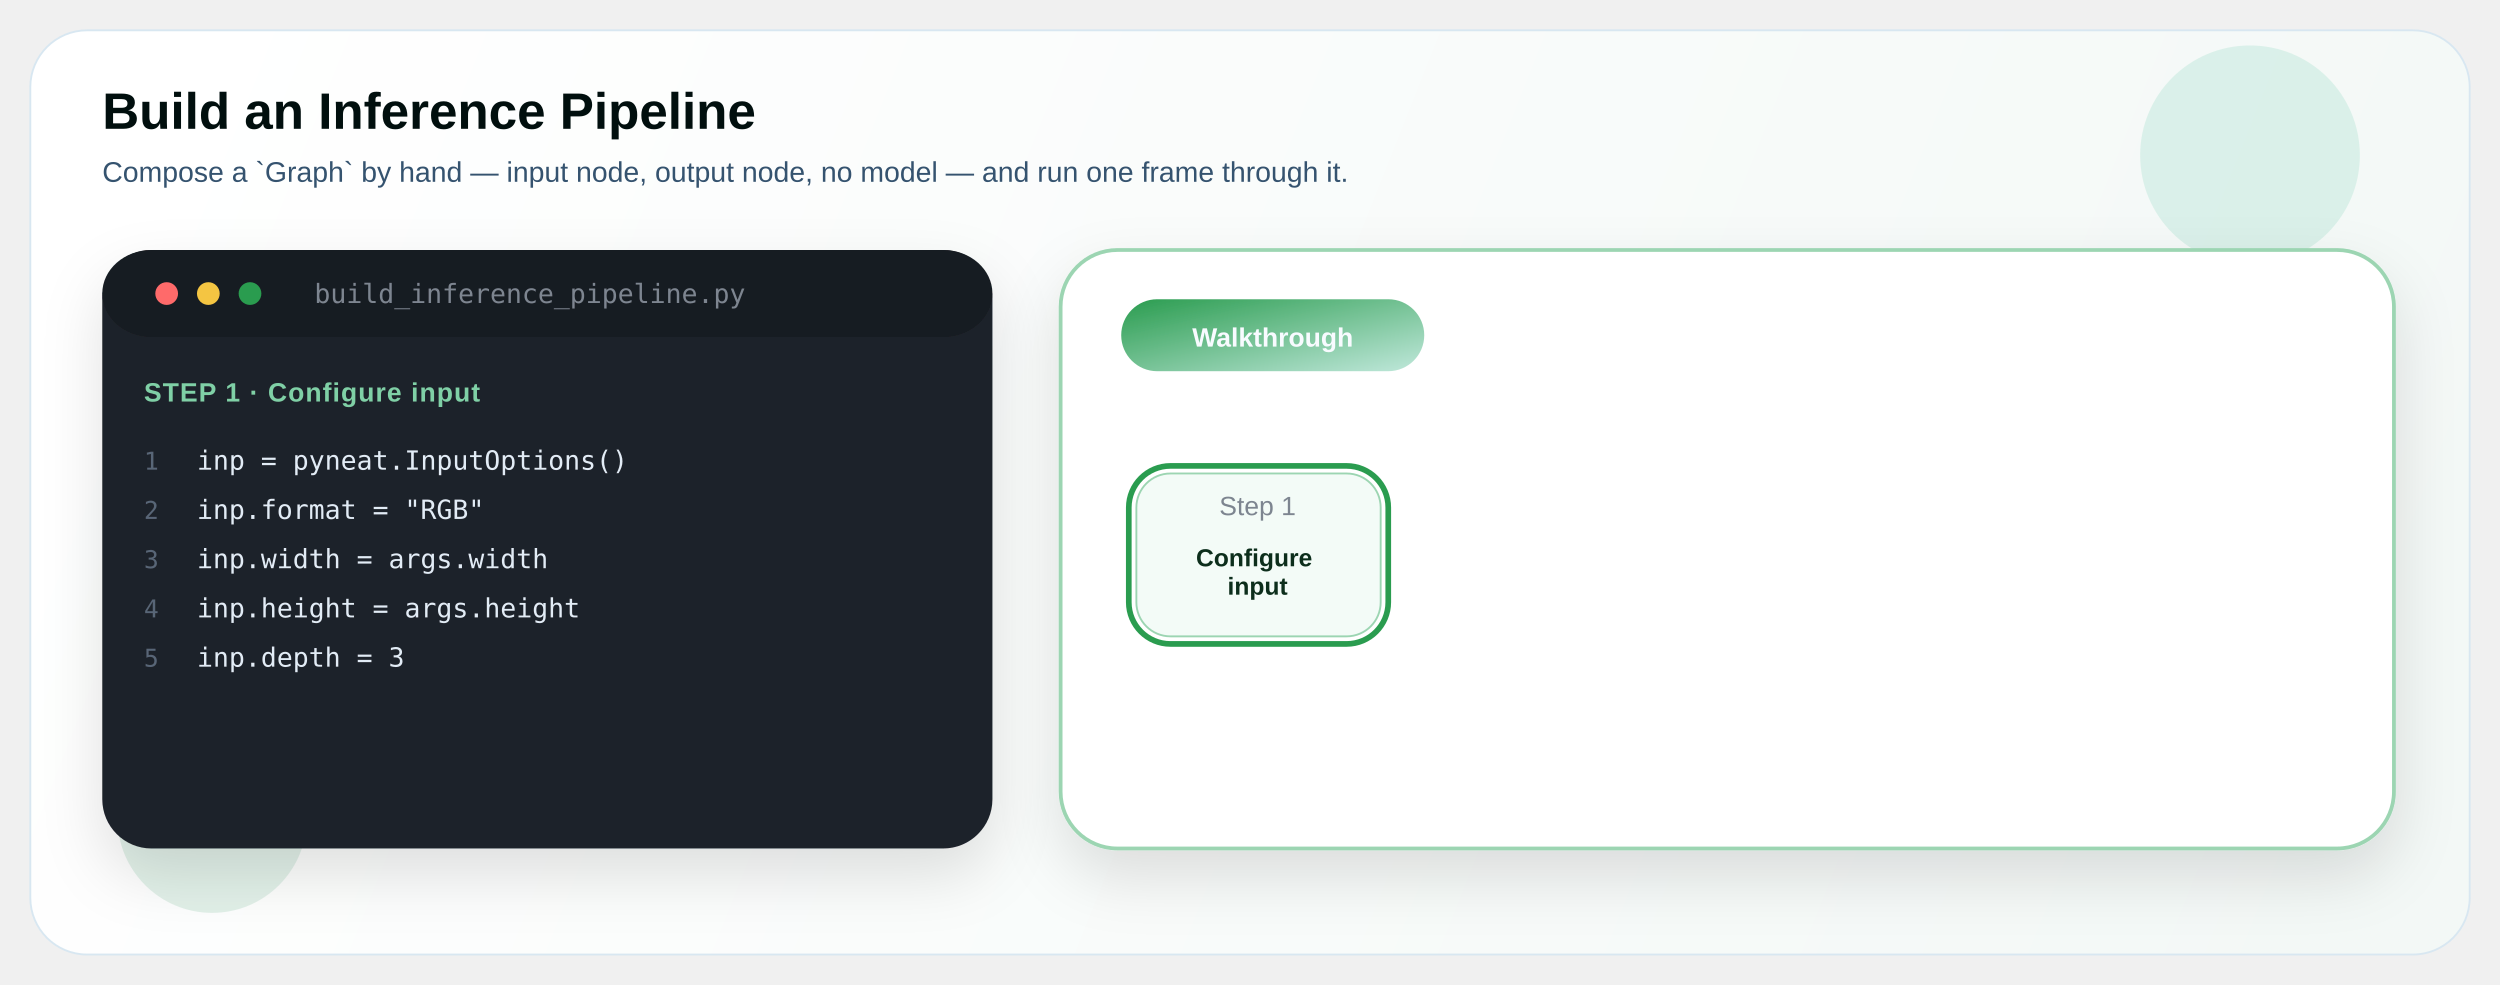
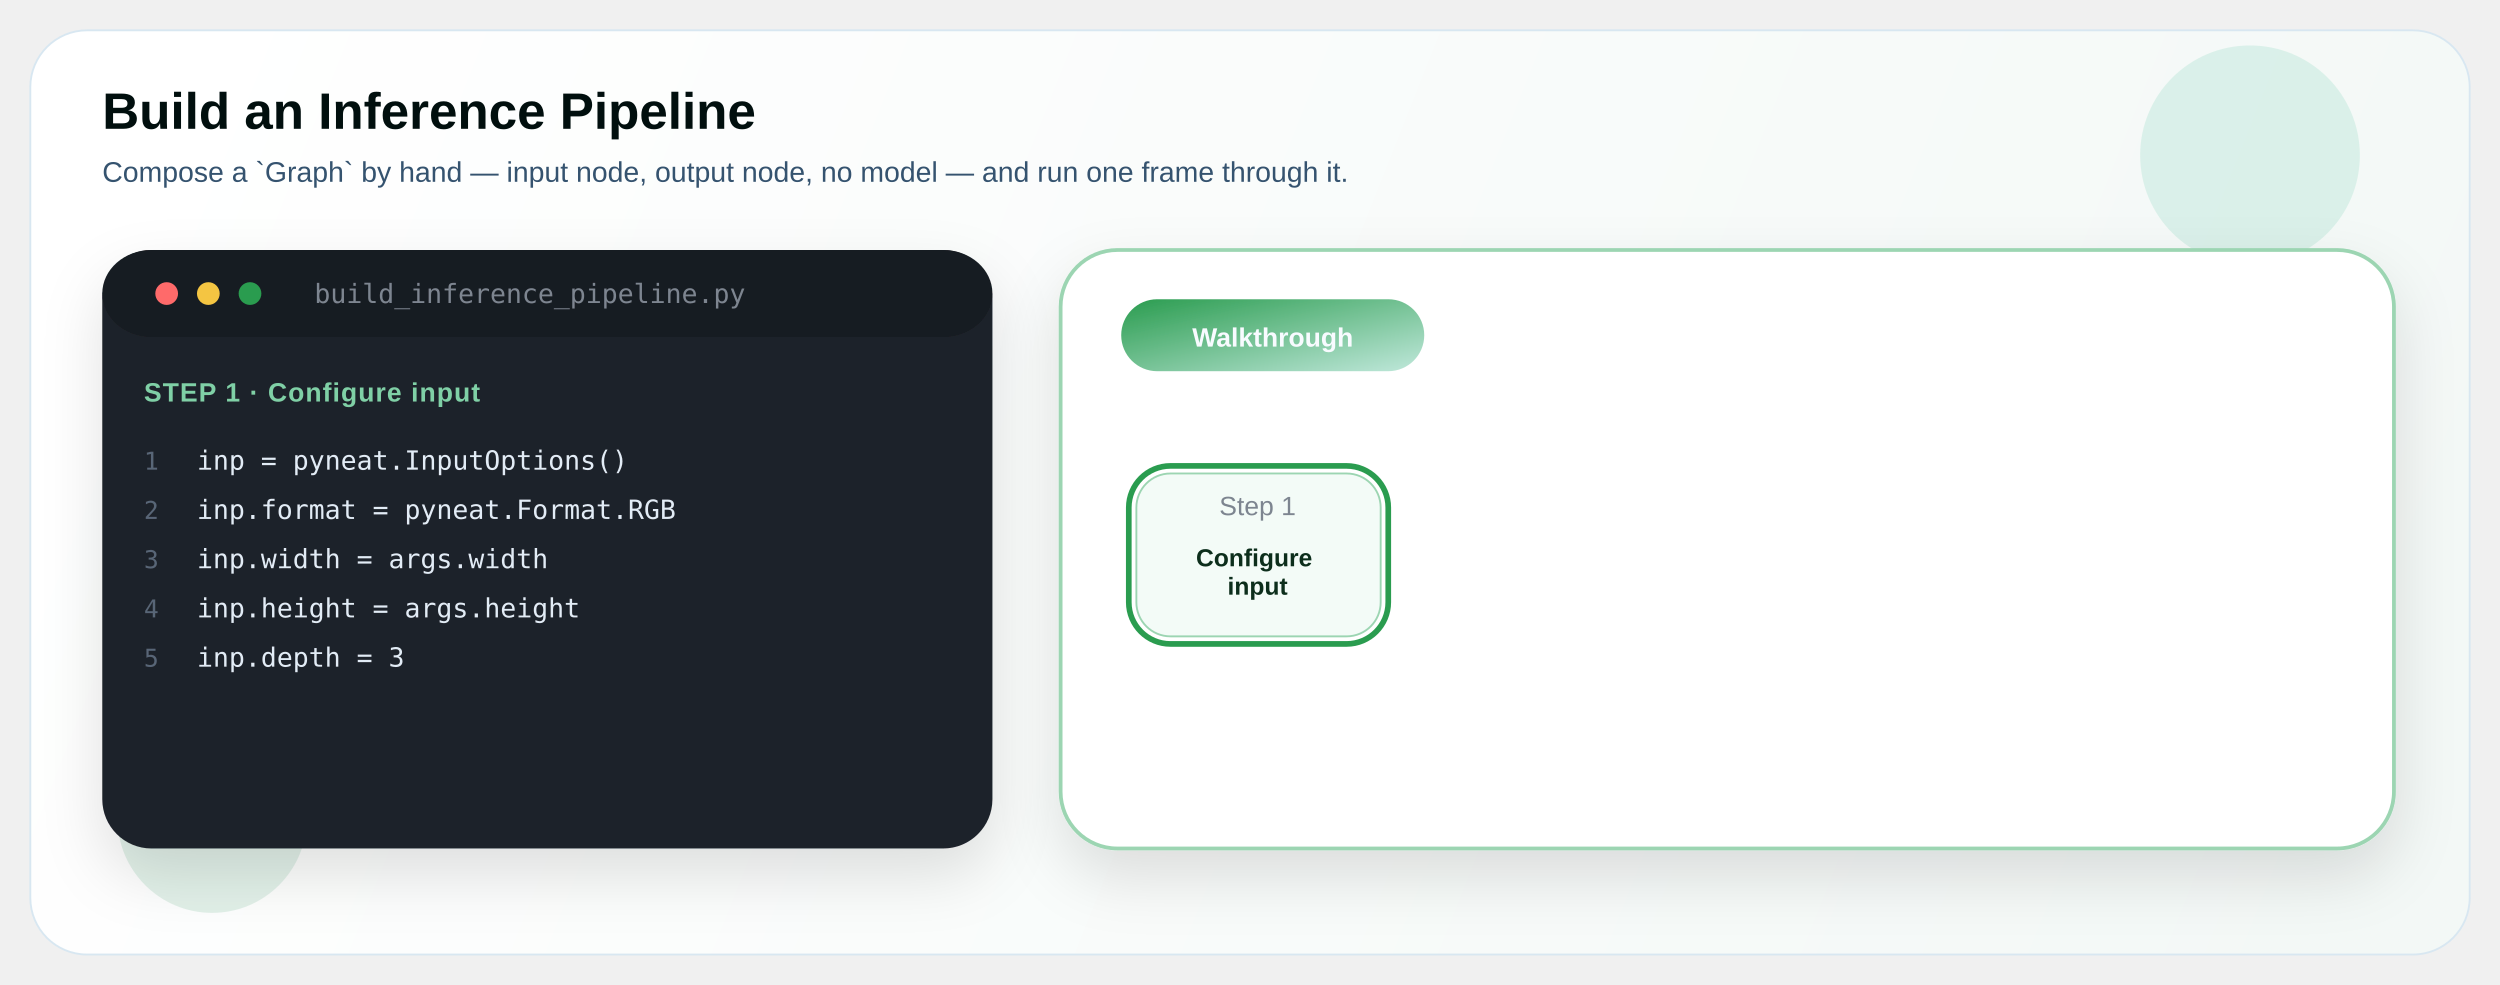
<svg xmlns="http://www.w3.org/2000/svg" viewBox="0 0 1320 520" role="img" aria-labelledby="ftl ftd">
  <defs>
    <linearGradient id="fbg" x1="80" y1="40" x2="1240" y2="500" gradientUnits="userSpaceOnUse">
      <stop offset="0" stop-color="#FFFFFF" />
      <stop offset="1" stop-color="#F3F8F6" />
    </linearGradient>
    <linearGradient id="fgreen" x1="0" y1="0" x2="1" y2="1">
      <stop offset="0" stop-color="#2A9C4F" />
      <stop offset="1" stop-color="#C0E8DB" />
    </linearGradient>
    <filter id="fsh" x="-10%" y="-18%" width="120%" height="142%" filterUnits="objectBoundingBox">
      <feDropShadow dx="0" dy="14" stdDeviation="16" flood-color="#010F0E" flood-opacity="0.12" />
    </filter>
    <marker id="farr" markerWidth="7" markerHeight="7" refX="5" refY="3.5" orient="auto" markerUnits="strokeWidth">
      <path d="M0 0L7 3.5L0 7Z" fill="#2A9C4F" />
    </marker>
    <style>.fsans{font-family:"Avenir Next","Segoe UI",Arial,sans-serif;}.fmono{font-family:"SFMono-Regular","Menlo","Consolas",monospace;}.fttl{fill:#010F0E;font-size:27px;font-weight:700;}.fsub{fill:#35536F;font-size:15px;font-weight:500;}.fcode{fill:#E2ECF6;font-size:14px;font-weight:500;}.fln{fill:#586677;font-size:13px;font-weight:500;}.fcap{fill:#7FD0A6;font-size:14px;font-weight:700;letter-spacing:0.04em;}.fdim{fill:#7D8590;font-size:14px;font-weight:500;}.ftag{fill:#F8FBFF;font-weight:650;}.fnl{fill:#0B2E1B;font-weight:650;}.fcounter{fill:#9AA7B4;font-size:13px;font-weight:600;}.fhint{fill:#2A9C4F;font-size:15px;font-weight:700;}.fanim{transition:opacity 0.55s ease;}</style>
  </defs>
  <rect x="16" y="16" width="1288" height="488" rx="30" fill="url(#fbg)" stroke="#D8E7F1" />
  <circle cx="1188" cy="82" r="58" fill="#C0E8DB" opacity="0.5" />
  <circle cx="112" cy="432" r="50" fill="#BFE0CF" opacity="0.45" />
  <text x="54" y="68" class="fsans fttl">Build an Inference Pipeline</text>
  <text x="54" y="96" class="fsans fsub">Compose a `Graph` by hand — input node, output node, no model — and run one frame through it.</text>
  <g filter="url(#fsh)">
    <rect x="54" y="132" width="470" height="316" rx="26" fill="#1F232A" />
    <rect x="54" y="132" width="470" height="46" rx="26" fill="#181C22" />
    <circle cx="88" cy="155" r="6" fill="#FF6B6B" />
    <circle cx="110" cy="155" r="6" fill="#F4C542" />
    <circle cx="132" cy="155" r="6" fill="#2A9C4F" />
    <text x="166" y="160" class="fmono fdim">build_inference_pipeline.py</text>
    <g id="code0" class="fanim" opacity="1">
      <text x="76" y="212" class="fsans fcap">STEP 1 · Configure input</text>
      <text x="76" y="248" class="fmono fln">1</text>
      <text x="104" y="248" class="fmono fcode" xml:space="preserve">inp = pyneat.InputOptions()</text>
      <text x="76" y="274" class="fmono fln">2</text>
-       <text x="104" y="274" class="fmono fcode" xml:space="preserve">inp.format = "RGB"</text>
+       <text x="104" y="274" class="fmono fcode" xml:space="preserve">inp.format = pyneat.Format.RGB</text>
      <text x="76" y="300" class="fmono fln">3</text>
      <text x="104" y="300" class="fmono fcode" xml:space="preserve">inp.width = args.width</text>
      <text x="76" y="326" class="fmono fln">4</text>
      <text x="104" y="326" class="fmono fcode" xml:space="preserve">inp.height = args.height</text>
      <text x="76" y="352" class="fmono fln">5</text>
      <text x="104" y="352" class="fmono fcode" xml:space="preserve">inp.depth = 3</text>
    </g>
    <g id="code1" class="fanim" opacity="0">
      <text x="76" y="212" class="fsans fcap">STEP 2 · Compose graph</text>
      <text x="76" y="248" class="fmono fln">1</text>
      <text x="104" y="248" class="fmono fcode" xml:space="preserve">graph = pyneat.Graph()</text>
      <text x="76" y="274" class="fmono fln">2</text>
      <text x="104" y="274" class="fmono fcode" xml:space="preserve">graph.add(pyneat.nodes.input(inp))</text>
      <text x="76" y="300" class="fmono fln">3</text>
      <text x="104" y="300" class="fmono fcode" xml:space="preserve">graph.add(pyneat.nodes.output())</text>
    </g>
    <g id="code2" class="fanim" opacity="0">
      <text x="76" y="212" class="fsans fcap">STEP 3 · Build pipeline</text>
      <text x="76" y="248" class="fmono fln">1</text>
      <text x="104" y="248" class="fmono fcode" xml:space="preserve">rgb = np.full((args.height, args.width, 3),…</text>
      <text x="76" y="274" class="fmono fln">2</text>
      <text x="104" y="274" class="fmono fcode" xml:space="preserve">tensor = pyneat.Tensor.from_numpy(rgb, copy…</text>
      <text x="76" y="300" class="fmono fln">3</text>
      <text x="104" y="300" class="fmono fcode" xml:space="preserve">run = graph.build([tensor])</text>
    </g>
    <g id="code3" class="fanim" opacity="0">
      <text x="76" y="212" class="fsans fcap">STEP 4 · Run frame</text>
      <text x="76" y="248" class="fmono fln">1</text>
      <text x="104" y="248" class="fmono fcode" xml:space="preserve">outputs = run.run([tensor], timeout_ms=1000)</text>
    </g>
  </g>
  <g filter="url(#fsh)">
    <g id="shell" opacity="1">
      <rect x="560" y="132" width="704" height="316" rx="30" fill="#FFFFFF" stroke="#9CD5B2" stroke-width="2" />
      <rect x="592" y="158" width="160" height="38" rx="19" fill="url(#fgreen)" />
      <text x="672" y="183" class="fsans ftag" font-size="14" text-anchor="middle">Walkthrough</text>
    </g>
    <g id="node0" class="fanim" opacity="1">
      <rect x="600" y="250" width="129" height="86" rx="18" fill="#F3FBF7" stroke="#9CD5B2" />
      <text x="664" y="272" class="fsans fdim" font-size="12" text-anchor="middle">Step 1</text>
      <text x="664" y="299" class="fsans fnl" font-size="13" text-anchor="middle">
        <tspan x="664" dy="0">Configure</tspan>
        <tspan x="664" dy="15">input</tspan>
      </text>
    </g>
    <g id="ring0" class="fanim" opacity="1">
      <rect x="596" y="246" width="137" height="94" rx="22" fill="none" stroke="#2A9C4F" stroke-width="3" />
    </g>
    <g id="node1" class="fanim" opacity="0">
      <line x1="733" y1="293" x2="759" y2="293" stroke="#2A9C4F" stroke-width="3" stroke-linecap="round" marker-end="url(#farr)" />
      <rect x="765" y="250" width="129" height="86" rx="18" fill="#F3FBF7" stroke="#9CD5B2" />
      <text x="830" y="272" class="fsans fdim" font-size="12" text-anchor="middle">Step 2</text>
      <text x="830" y="299" class="fsans fnl" font-size="13" text-anchor="middle">
        <tspan x="830" dy="0">Compose</tspan>
        <tspan x="830" dy="15">graph</tspan>
      </text>
    </g>
    <g id="ring1" class="fanim" opacity="0">
      <rect x="761" y="246" width="137" height="94" rx="22" fill="none" stroke="#2A9C4F" stroke-width="3" />
    </g>
    <g id="node2" class="fanim" opacity="0">
      <line x1="898" y1="293" x2="924" y2="293" stroke="#2A9C4F" stroke-width="3" stroke-linecap="round" marker-end="url(#farr)" />
      <rect x="930" y="250" width="129" height="86" rx="18" fill="#F3FBF7" stroke="#9CD5B2" />
      <text x="994" y="272" class="fsans fdim" font-size="12" text-anchor="middle">Step 3</text>
      <text x="994" y="299" class="fsans fnl" font-size="13" text-anchor="middle">
        <tspan x="994" dy="0">Build</tspan>
        <tspan x="994" dy="15">pipeline</tspan>
      </text>
    </g>
    <g id="ring2" class="fanim" opacity="0">
      <rect x="926" y="246" width="137" height="94" rx="22" fill="none" stroke="#2A9C4F" stroke-width="3" />
    </g>
    <g id="node3" class="fanim" opacity="0">
      <line x1="1063" y1="293" x2="1089" y2="293" stroke="#2A9C4F" stroke-width="3" stroke-linecap="round" marker-end="url(#farr)" />
      <rect x="1095" y="250" width="129" height="86" rx="18" fill="#F8F6FF" stroke="#B8B0DC" />
      <text x="1160" y="272" class="fsans fdim" font-size="12" text-anchor="middle">Step 4</text>
      <text x="1160" y="299" class="fsans fnl" font-size="13" text-anchor="middle">
        <tspan x="1160" dy="0">Run</tspan>
        <tspan x="1160" dy="15">frame</tspan>
      </text>
    </g>
    <g id="ring3" class="fanim" opacity="0">
      <rect x="1091" y="246" width="137" height="94" rx="22" fill="none" stroke="#2A9C4F" stroke-width="3" />
    </g>
  </g>
  <g id="popup" class="fanim" opacity="0">
    <rect x="690" y="356" width="444" height="46" rx="23" fill="#0B2E1B" opacity="0.93" />
    <text x="912" y="384" text-anchor="middle" class="fsans" fill="#EAF7EF" font-size="16" font-weight="700">Click a step to jump to that section ↓</text>
  </g>
</svg>
